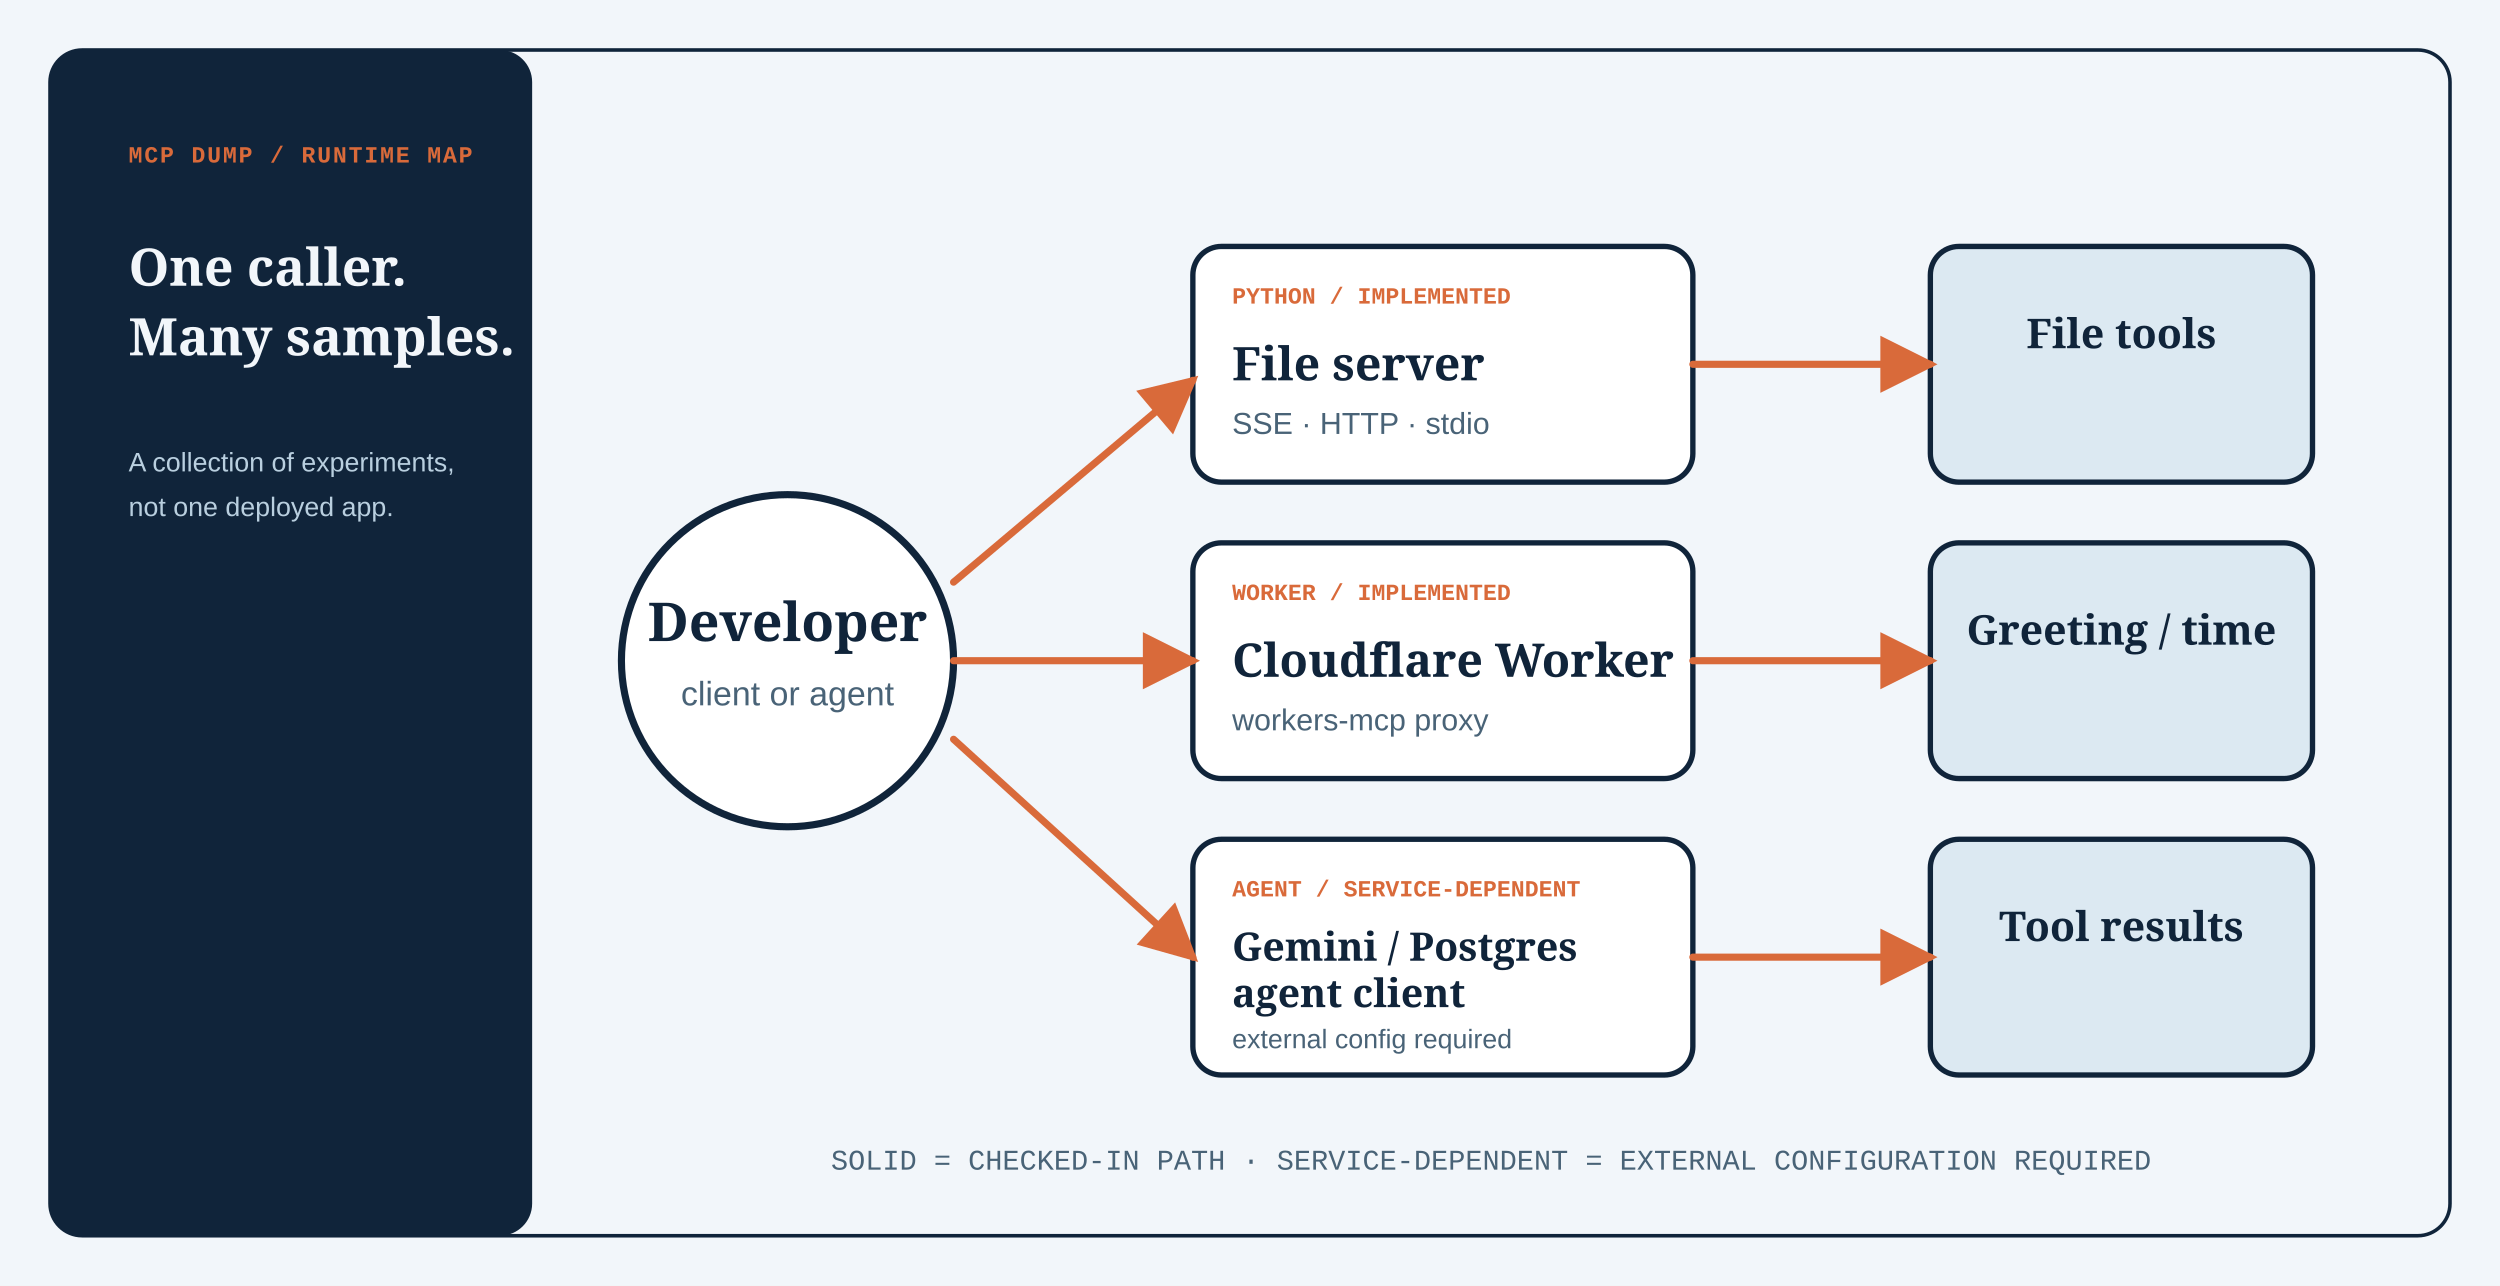
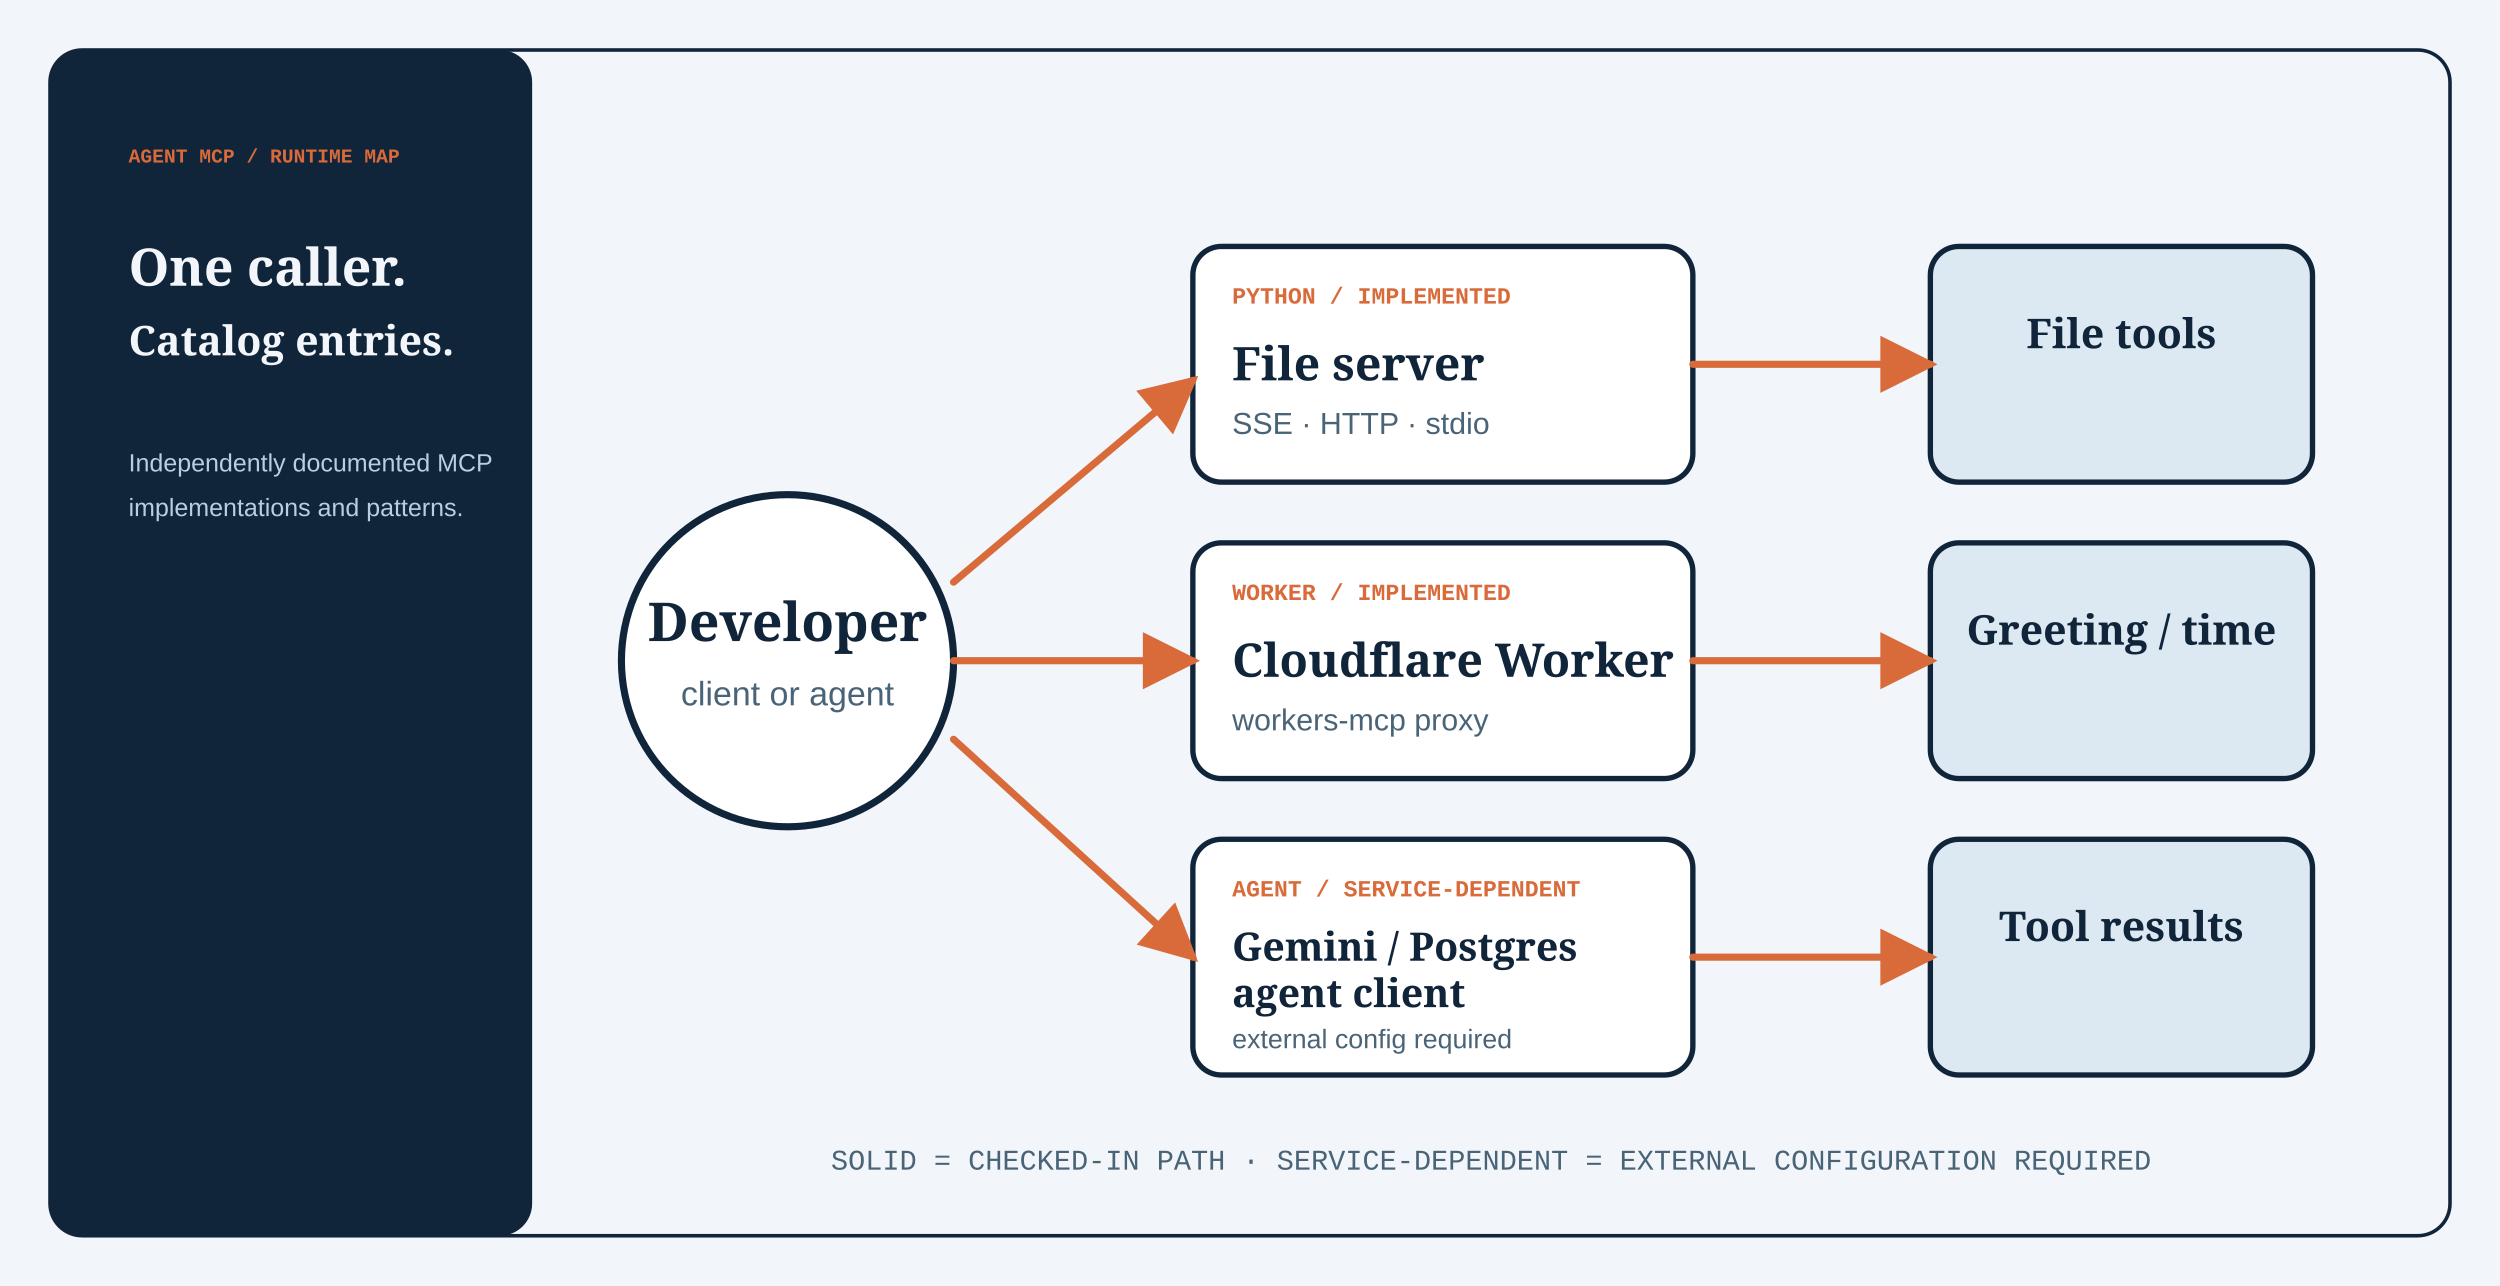
<svg xmlns="http://www.w3.org/2000/svg" width="1400" height="720" viewBox="0 0 1400 720" role="img" aria-labelledby="title desc">
  <defs>
    <marker id="a" markerWidth="8" markerHeight="8" refX="7" refY="4" orient="auto">
      <path d="M0 0l8 4-8 4z" fill="#D96A3A" />
    </marker>
  </defs>
  <rect width="1400" height="720" fill="#F2F6FA" />
  <rect x="28" y="28" width="1344" height="664" rx="18" fill="none" stroke="#10243A" stroke-width="2" />
  <rect x="28" y="28" width="270" height="664" rx="18" fill="#10243A" />
-   <text x="72" y="91" fill="#D96A3A" font-family="Courier New,monospace" font-size="13" font-weight="700" letter-spacing="1">MCP DUMP / RUNTIME MAP</text>
+   <text x="72" y="91" fill="#D96A3A" font-family="Courier New,monospace" font-size="11" font-weight="700" letter-spacing="0">AGENT MCP / RUNTIME MAP</text>
  <text x="72" y="160" fill="#F2F6FA" font-family="Georgia,serif" font-size="29" font-weight="700">One caller.</text>
-   <text x="72" y="199" fill="#F2F6FA" font-family="Georgia,serif" font-size="29" font-weight="700">Many samples.</text>
-   <text x="72" y="264" fill="#B9CFDF" font-family="Arial,sans-serif" font-size="15">A collection of experiments,</text>
-   <text x="72" y="289" fill="#B9CFDF" font-family="Arial,sans-serif" font-size="15">not one deployed app.</text>
+   <text x="72" y="199" fill="#F2F6FA" font-family="Georgia,serif" font-size="23" font-weight="700">Catalog entries.</text>
+   <text x="72" y="264" fill="#B9CFDF" font-family="Arial,sans-serif" font-size="14">Independently documented MCP</text>
+   <text x="72" y="289" fill="#B9CFDF" font-family="Arial,sans-serif" font-size="14">implementations and patterns.</text>
  <circle cx="441" cy="370" r="93" fill="#FFFFFF" stroke="#10243A" stroke-width="4" />
  <text x="441" y="359" fill="#10243A" font-family="Georgia,serif" font-size="30" font-weight="700" text-anchor="middle">Developer</text>
  <text x="441" y="395" fill="#496377" font-family="Arial,sans-serif" font-size="19" text-anchor="middle">client or agent</text>
  <g stroke="#10243A" stroke-width="3">
    <rect x="668" y="138" width="280" height="132" rx="16" fill="#FFFFFF" />
    <rect x="668" y="304" width="280" height="132" rx="16" fill="#FFFFFF" />
    <rect x="668" y="470" width="280" height="132" rx="16" fill="#FFFFFF" />
    <rect x="1081" y="138" width="214" height="132" rx="16" fill="#DCE9F2" />
    <rect x="1081" y="304" width="214" height="132" rx="16" fill="#DCE9F2" />
    <rect x="1081" y="470" width="214" height="132" rx="16" fill="#DCE9F2" />
  </g>
  <g fill="#D96A3A" font-family="Courier New,monospace" font-size="13" font-weight="700">
    <text x="690" y="170">PYTHON / IMPLEMENTED</text>
    <text x="690" y="336">WORKER / IMPLEMENTED</text>
    <text x="690" y="502">AGENT / SERVICE-DEPENDENT</text>
  </g>
  <g fill="#10243A" font-family="Georgia,serif" font-size="26" font-weight="700">
    <text x="690" y="213">File server</text>
    <text x="690" y="379">Cloudflare Worker</text>
  </g>
  <text x="690" y="538" fill="#10243A" font-family="Georgia,serif" font-size="22" font-weight="700">Gemini / Postgres</text>
  <text x="690" y="564" fill="#10243A" font-family="Georgia,serif" font-size="22" font-weight="700">agent client</text>
  <g fill="#496377" font-family="Arial,sans-serif" font-size="17">
    <text x="690" y="243">SSE · HTTP · stdio</text>
    <text x="690" y="409">workers-mcp proxy</text>
  </g>
  <text x="690" y="587" fill="#496377" font-family="Arial,sans-serif" font-size="15">external config required</text>
  <g fill="#10243A" font-family="Georgia,serif" font-size="23" font-weight="700" text-anchor="middle">
    <text x="1188" y="195">File tools</text>
    <text x="1188" y="361">Greeting / time</text>
    <text x="1188" y="527">Tool results</text>
  </g>
  <g fill="none" stroke="#D96A3A" stroke-width="4" stroke-linecap="round" marker-end="url(#a)">
    <path d="M534 326L668 213" />
    <path d="M534 370H668" />
    <path d="M534 414L668 536" />
    <path d="M948 204H1081" />
    <path d="M948 370H1081" />
    <path d="M948 536H1081" />
  </g>
  <text x="835" y="655" fill="#496377" font-family="Courier New,monospace" font-size="16" text-anchor="middle">SOLID = CHECKED-IN PATH · SERVICE-DEPENDENT = EXTERNAL CONFIGURATION REQUIRED</text>
</svg>
